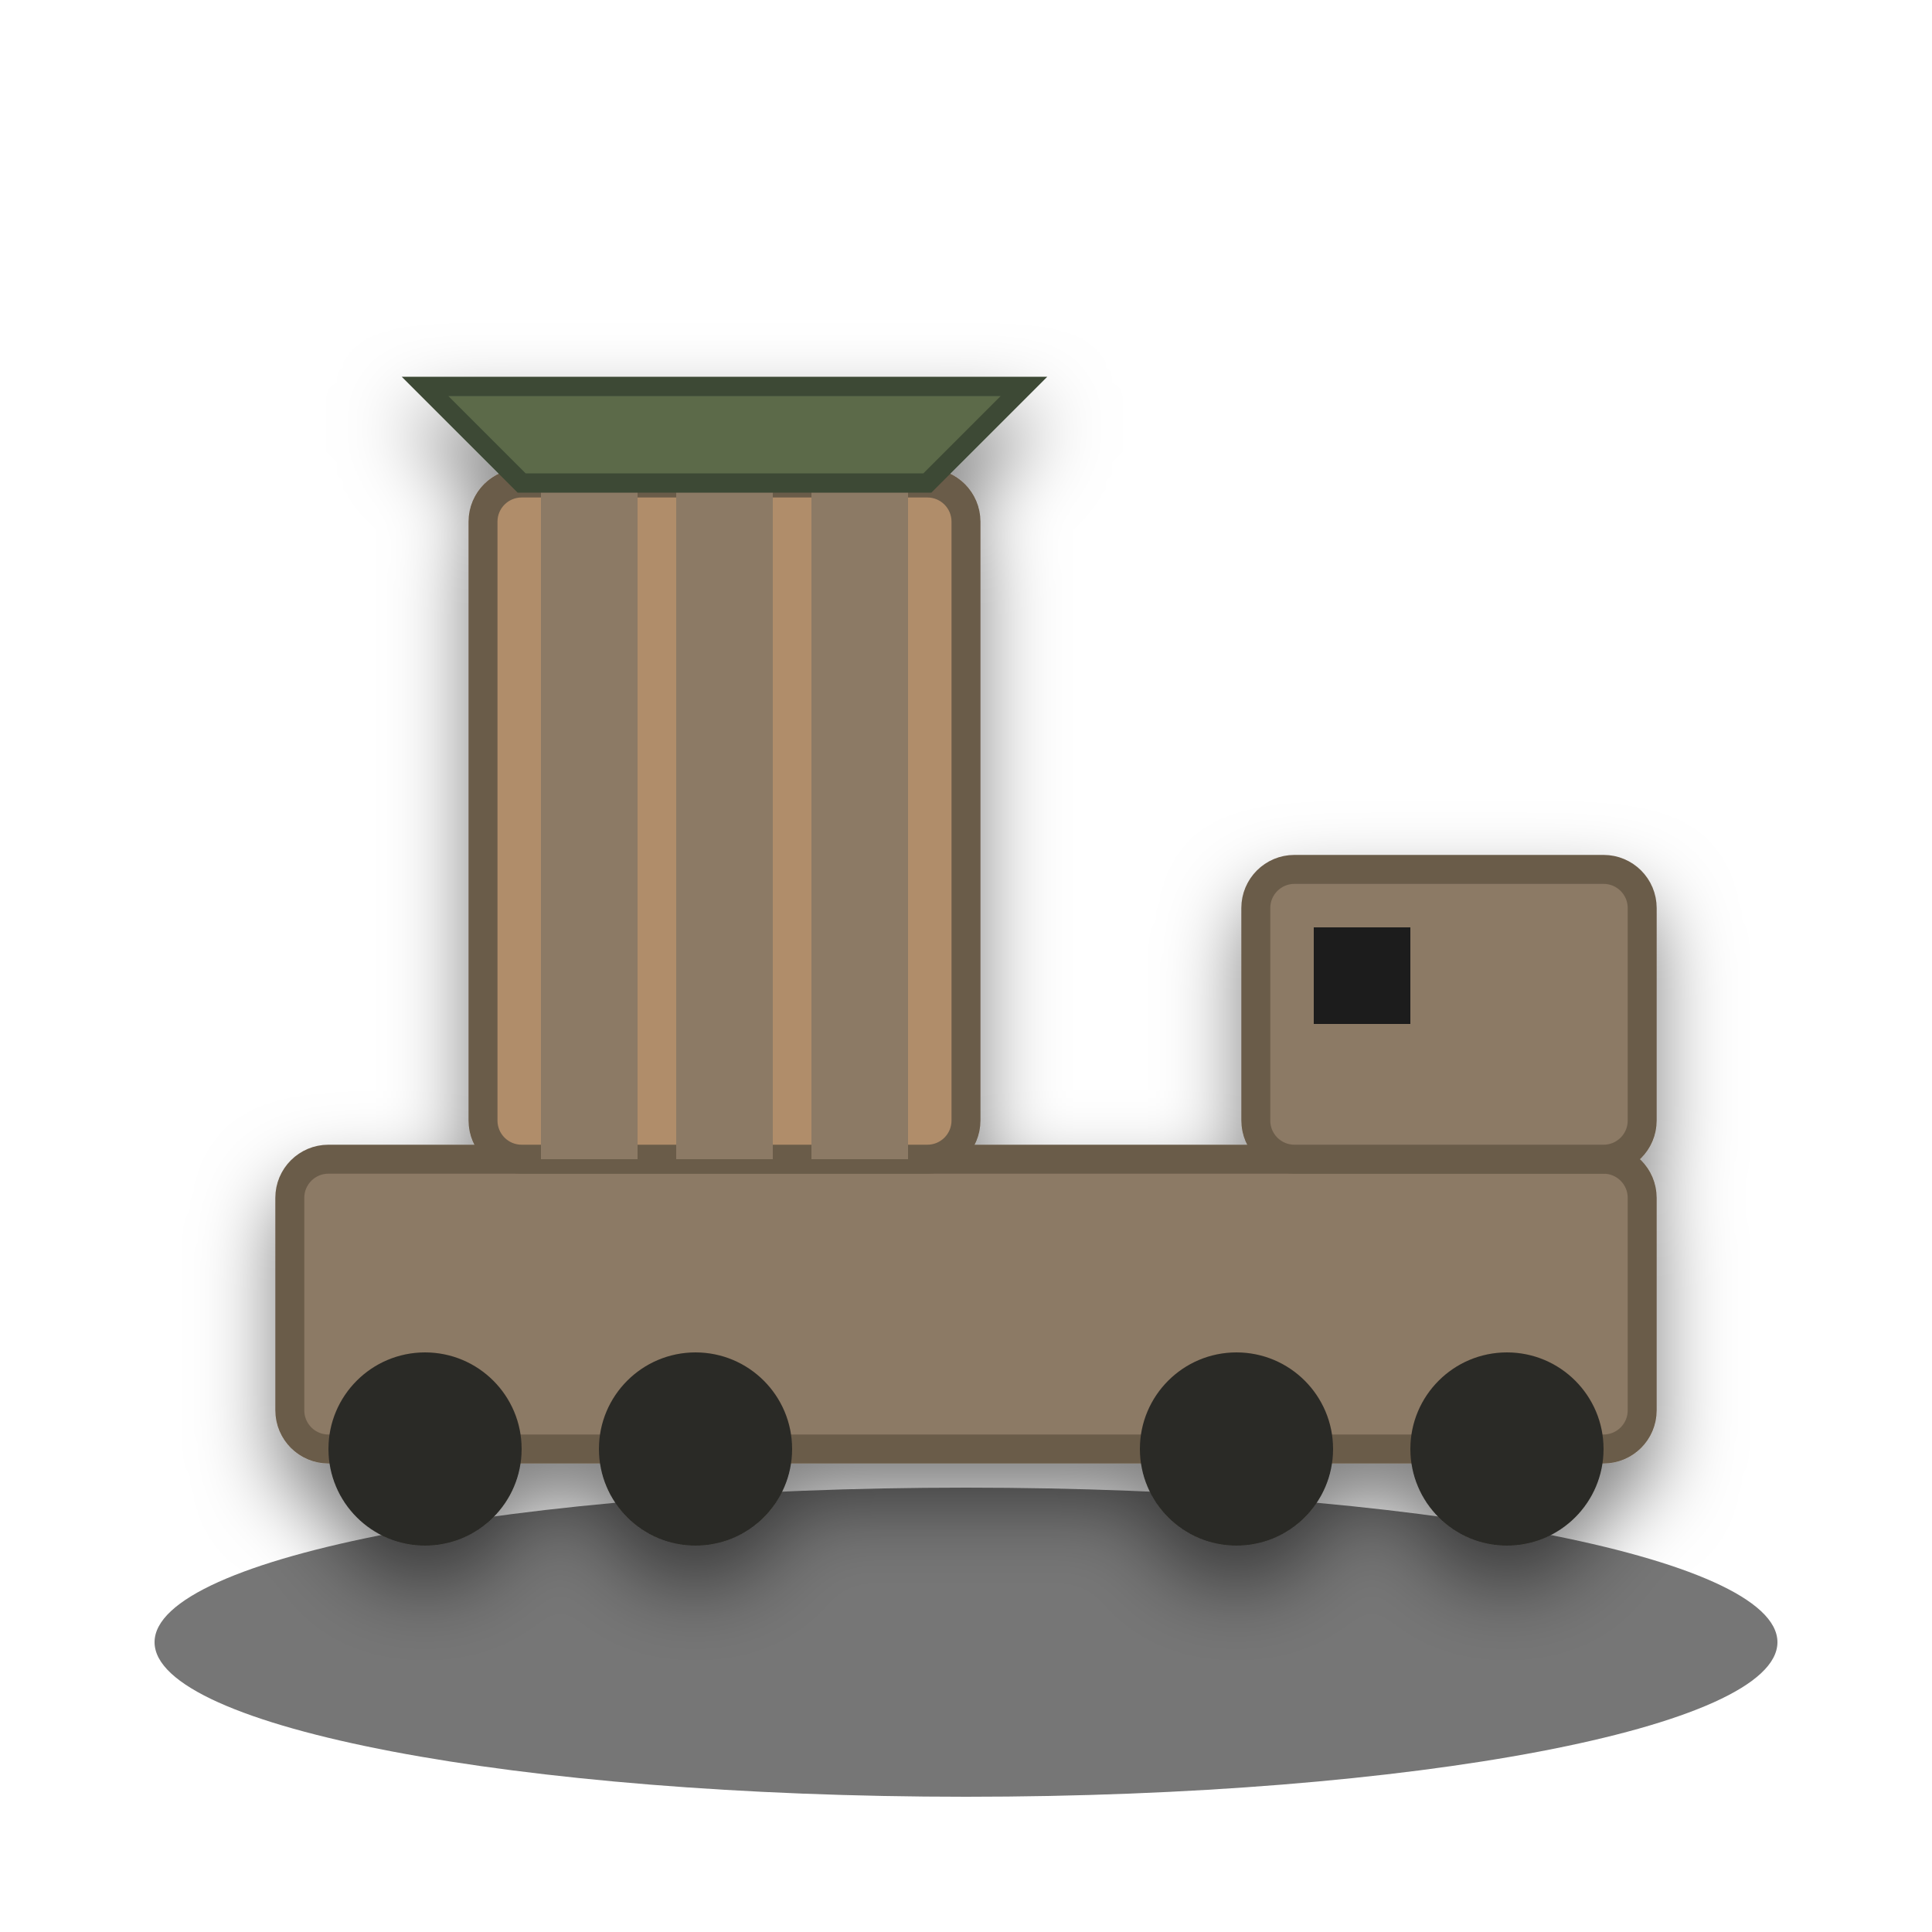
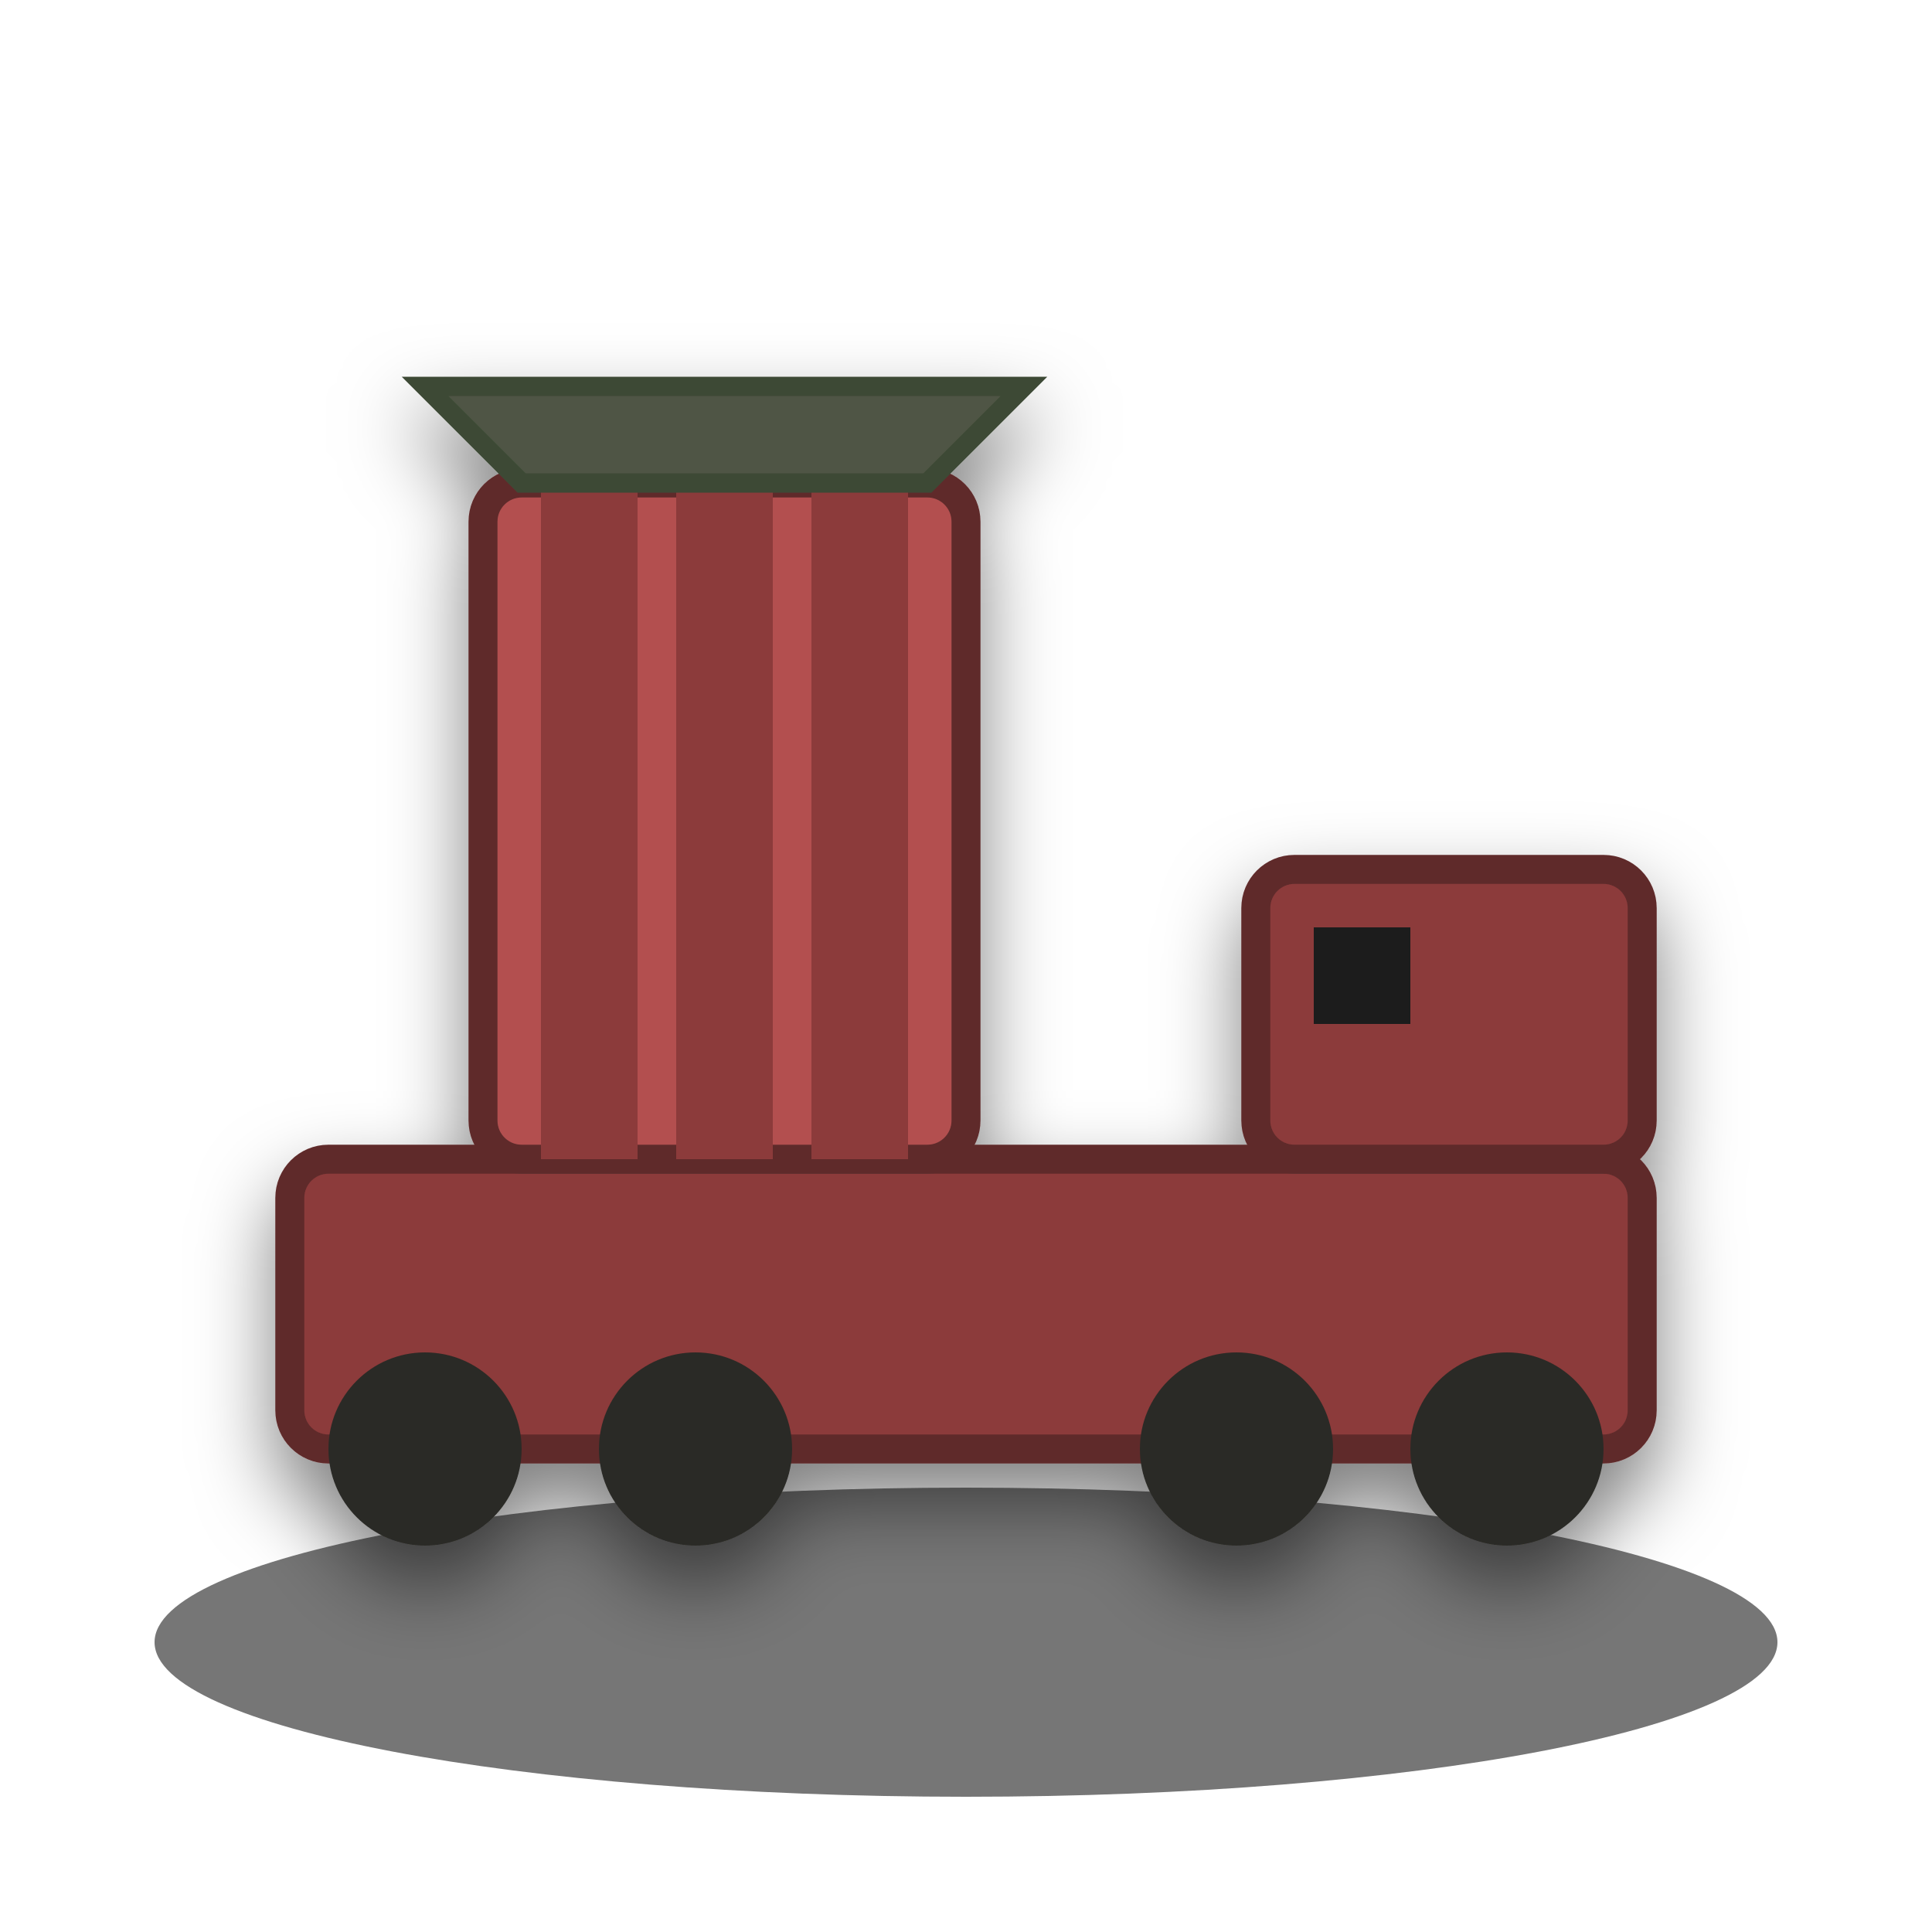
<svg xmlns="http://www.w3.org/2000/svg" viewBox="0 0 100 100">
  <defs>
    <filter id="shadow" x="-20%" y="-20%" width="140%" height="140%">
      <feDropShadow dx="0" dy="2" stdDeviation="2" flood-color="rgba(0,0,0,0.5)" />
    </filter>
  </defs>
  <ellipse cx="50" cy="85" rx="42" ry="8" fill="#1a1a1a" opacity="0.6" />
  <g filter="url(#shadow)">
-     <rect x="15" y="60" width="70" height="15" fill="#8c7a65" stroke="#6b5c4a" stroke-width="1.5" rx="2" />
+     <rect x="15" y="60" width="70" height="15" fill="#8c3a3a" stroke="#5e2b2b" stroke-width="1.5" rx="2" />
    <circle cx="22" cy="75" r="5" fill="#2c2a26" />
    <circle cx="36" cy="75" r="5" fill="#2c2a26" />
    <circle cx="64" cy="75" r="5" fill="#2c2a26" />
    <circle cx="78" cy="75" r="5" fill="#2c2a26" />
-     <rect x="65" y="45" width="20" height="15" fill="#8c7a65" stroke="#6b5c4a" stroke-width="1.5" rx="2" />
+     <rect x="65" y="45" width="20" height="15" fill="#8c3a3a" stroke="#5e2b2b" stroke-width="1.5" rx="2" />
    <rect x="68" y="48" width="5" height="5" fill="#1a1a1a" />
-     <rect x="25" y="25" width="25" height="35" fill="#b08d6a" stroke="#6b5c4a" stroke-width="1.5" rx="2" />
-     <rect x="28" y="25" width="5" height="35" fill="#8c7a65" />
-     <rect x="35" y="25" width="5" height="35" fill="#8c7a65" />
-     <rect x="42" y="25" width="5" height="35" fill="#8c7a65" />
-     <path d="M 22 20 L 53 20 L 48 25 L 27 25 Z" fill="#5c6a4a" stroke="#3d4a35" stroke-width="1" />
+     <rect x="25" y="25" width="25" height="35" fill="#b35050" stroke="#5e2b2b" stroke-width="1.5" rx="2" />
+     <rect x="28" y="25" width="5" height="35" fill="#8c3a3a" />
+     <rect x="35" y="25" width="5" height="35" fill="#8c3a3a" />
+     <rect x="42" y="25" width="5" height="35" fill="#8c3a3a" />
+     <path d="M 22 20 L 53 20 L 48 25 L 27 25 Z" fill="#4f5445" stroke="#3d4a35" stroke-width="1" />
  </g>
</svg>
